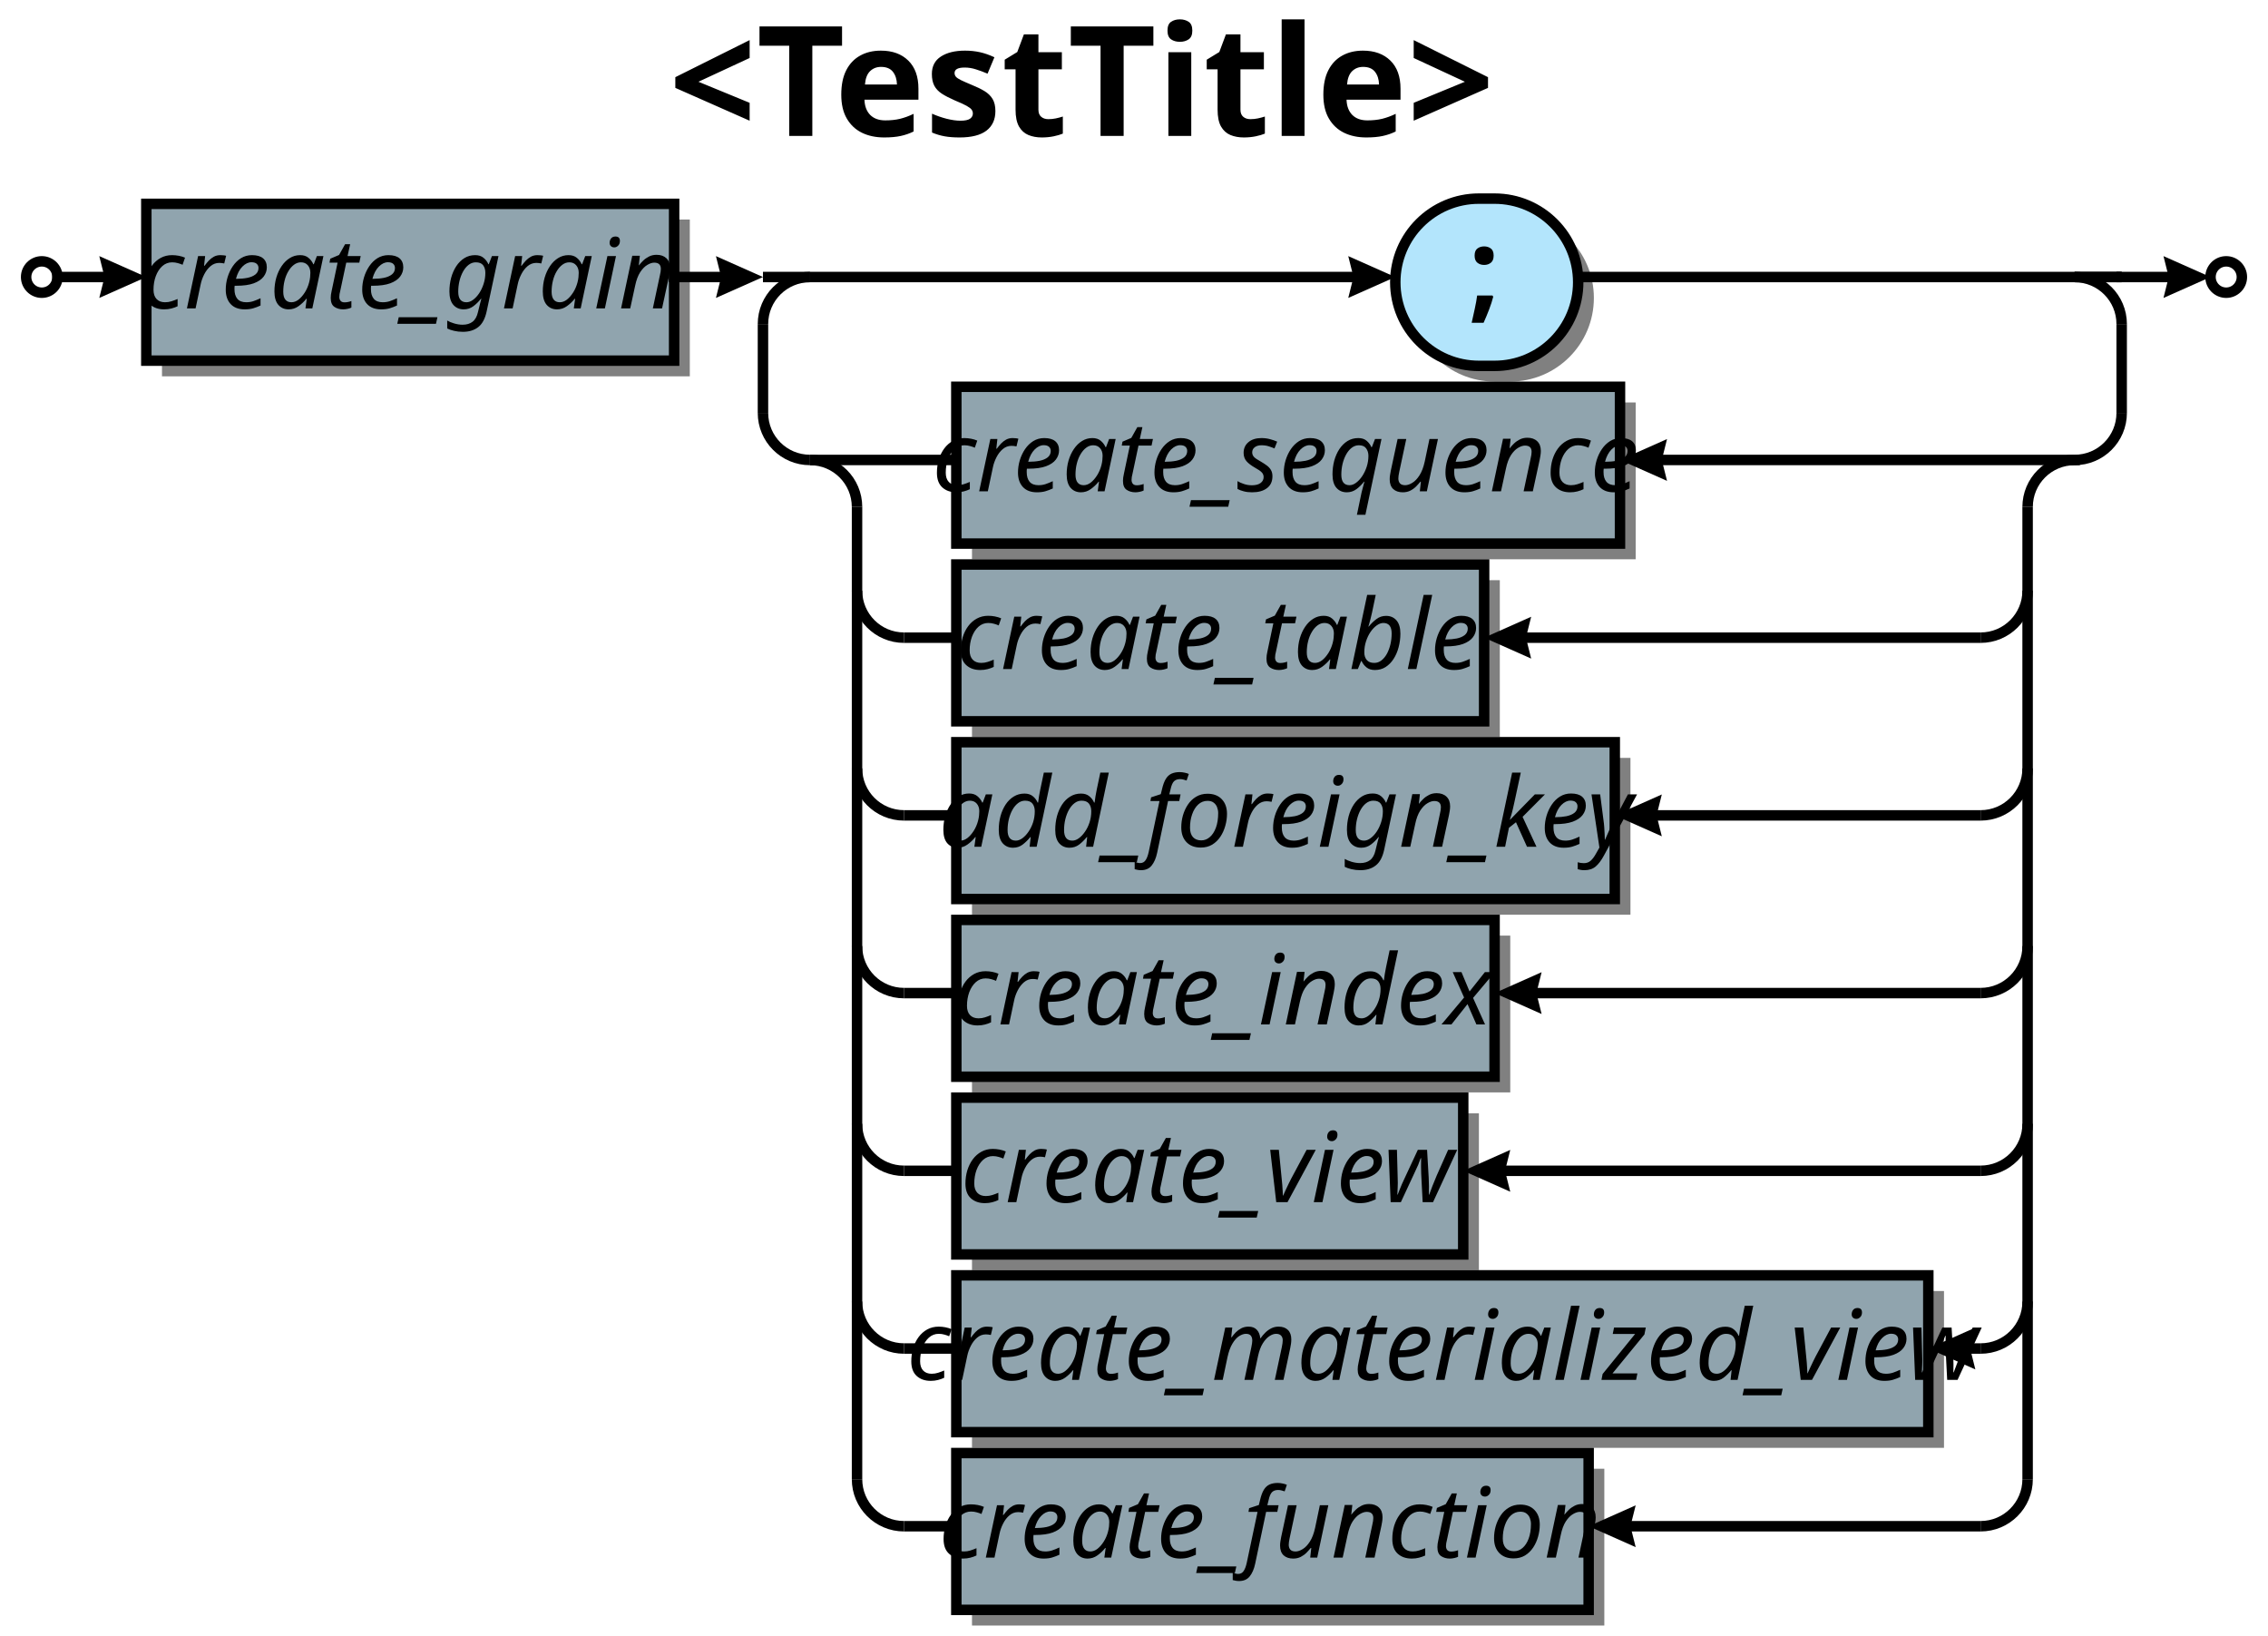
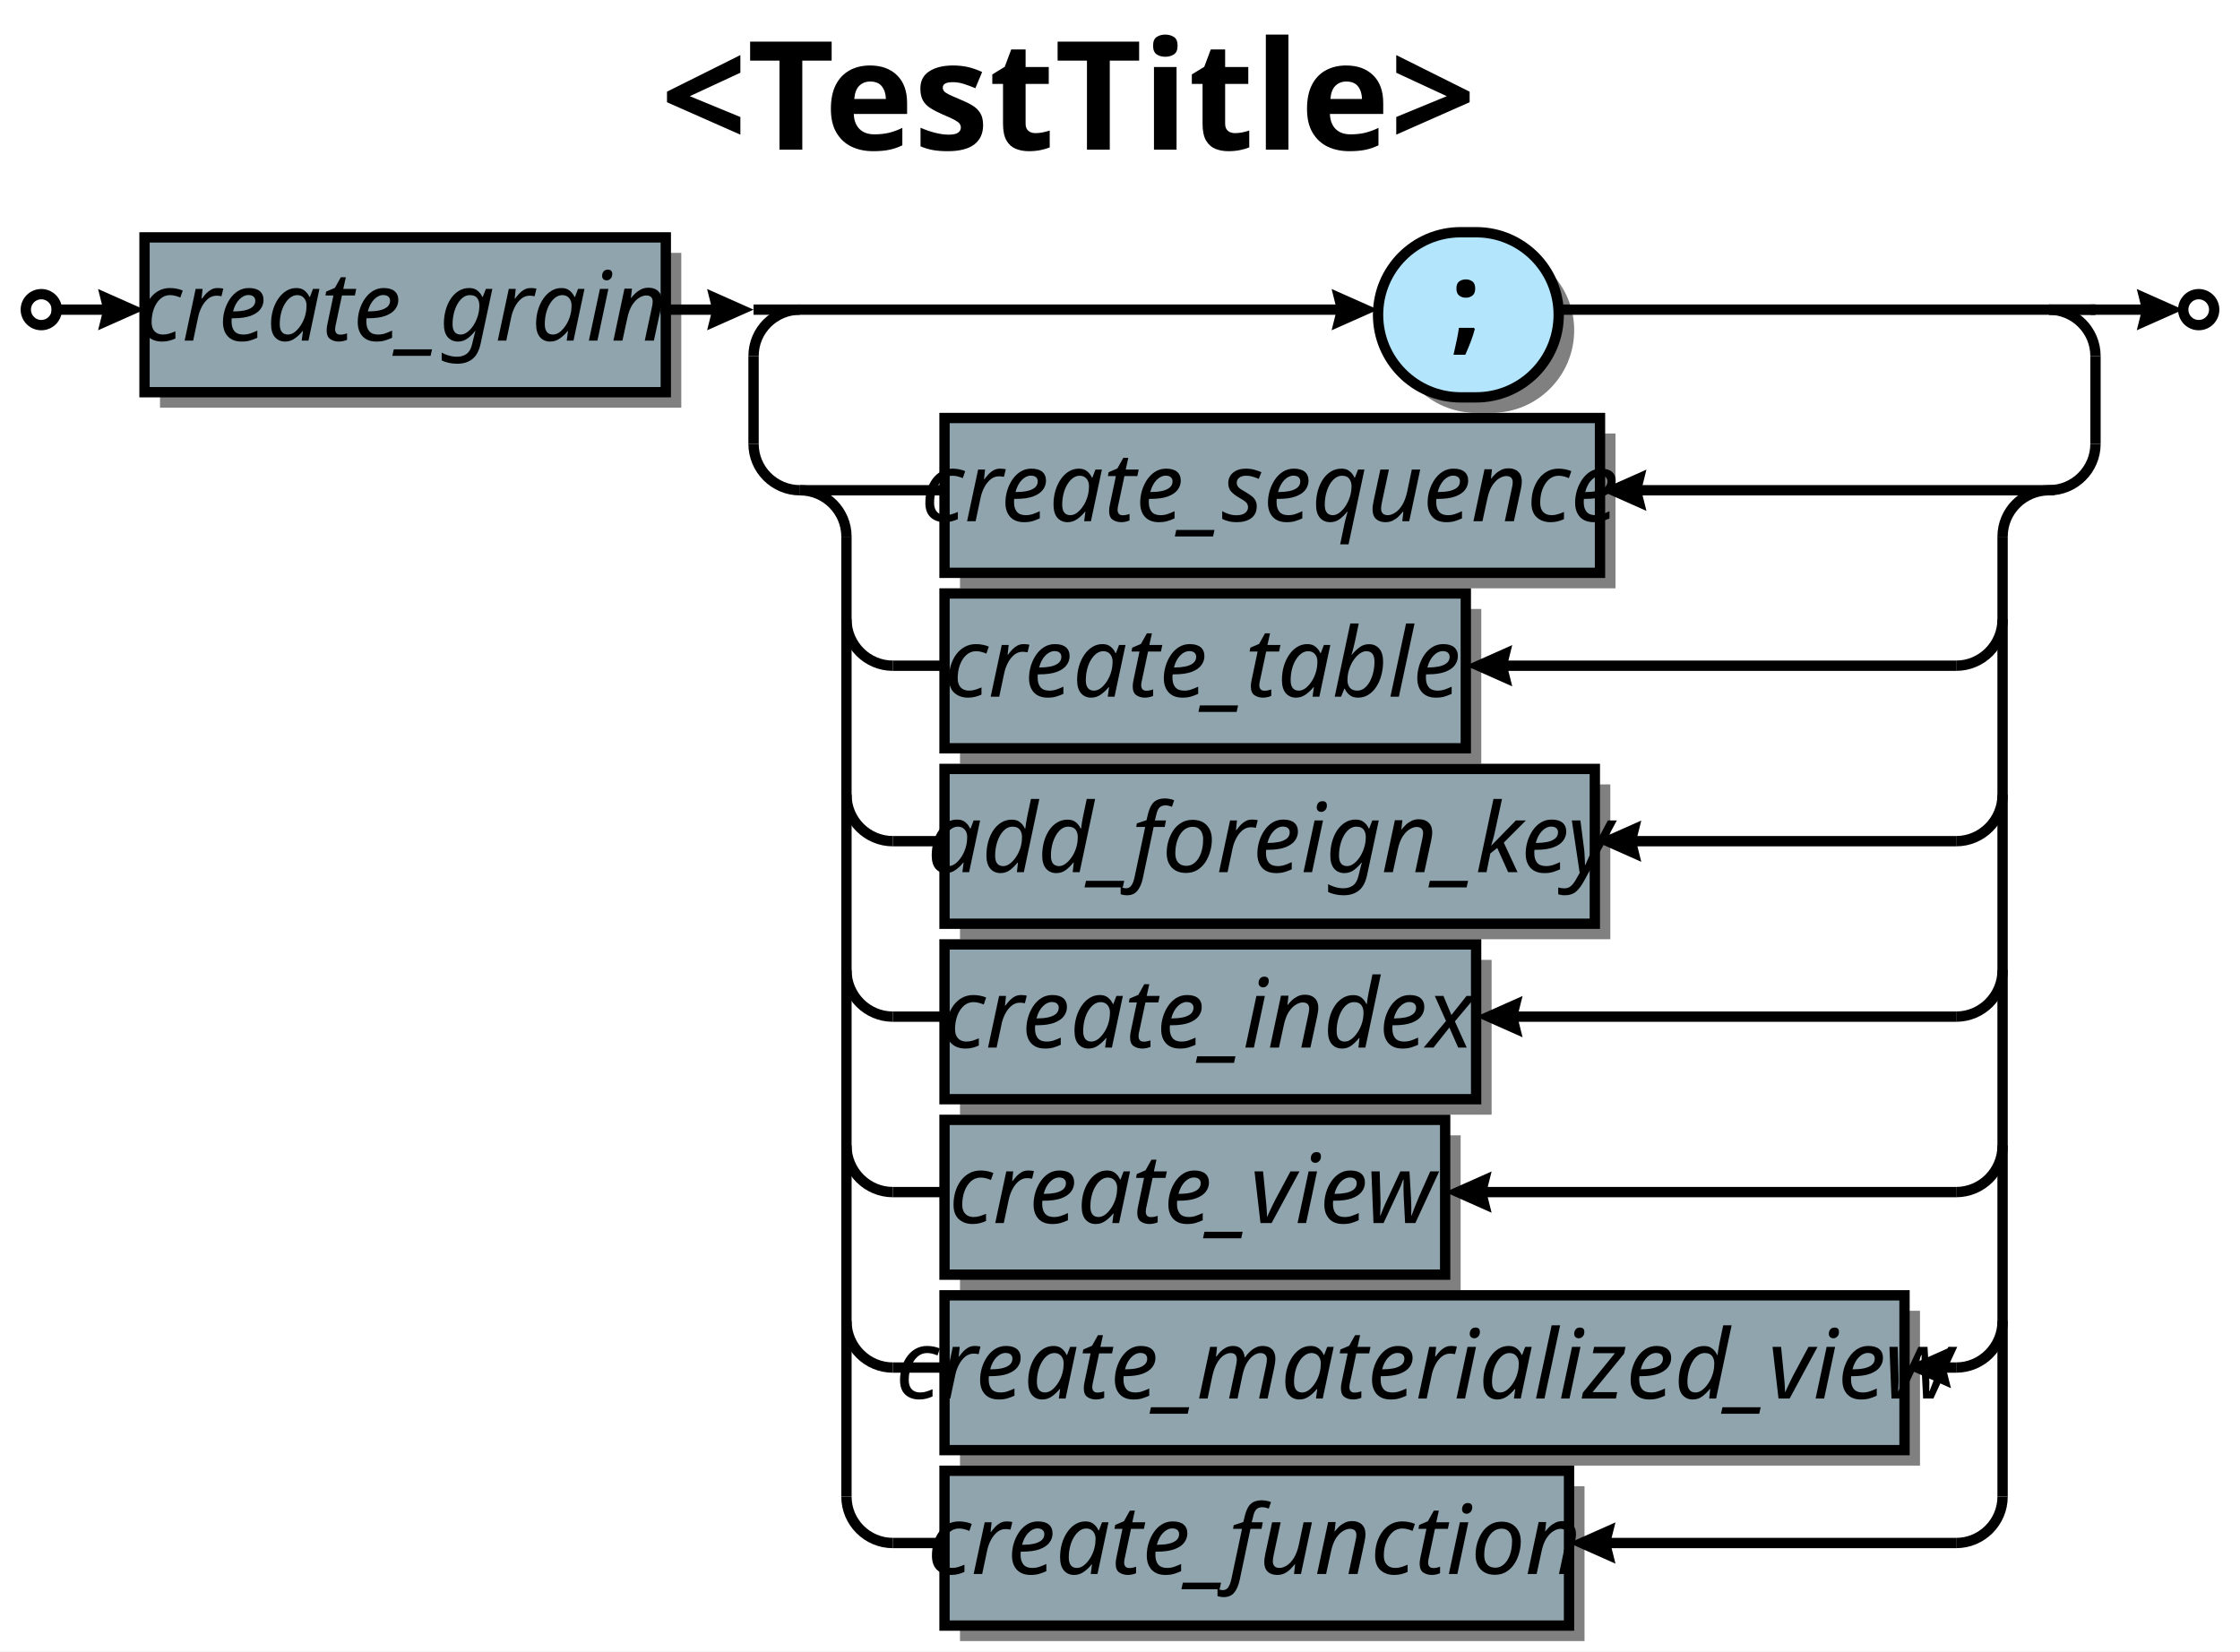
- <svg xmlns="http://www.w3.org/2000/svg" xml:space="preserve" width="434" height="313" version="1.1">
+ <svg xmlns="http://www.w3.org/2000/svg" xml:space="preserve" width="434" height="320" version="1.1">
  <style type="text/css">

.title_font {fill:#000000; text-anchor:middle;
font-family:PT Sans Bold; font-size:22pt; font-weight:bold; font-style:normal; }
.token_font {fill:#000000; text-anchor:middle;
font-family:PT Sans Bold; font-size:16pt; font-weight:bold; font-style:normal; }
.box_font {fill:#000000; text-anchor:middle;
font-family:PT Sans Italic; font-size:14pt; font-weight:normal; font-style:italic; }
.bubble_font {fill:#000000; text-anchor:middle;
font-family:PT Sans Bold; font-size:14pt; font-weight:bold; font-style:normal; }
.hex_font {fill:#000000; text-anchor:middle;
font-family:PT Sans Bold; font-size:14pt; font-weight:bold; font-style:normal; }
.label {fill: #000; text-anchor:middle; font-size:16pt; font-weight:bold; font-family:Sans;}
.link {fill: #0D47A1;}
.link:hover {fill: #0D47A1; text-decoration:underline;}
.link:visited {fill: #4A148C;}

</style>
  <defs>
    <marker id="arrow" markerWidth="5" markerHeight="4" refX="2.5" refY="2" orient="auto" markerUnits="strokeWidth">
      <path d="M0,0 L0.5,2 L0,4 L4.5,2 z" fill="#000000" />
    </marker>
  </defs>
  <rect width="100%" height="100%" fill="white" />
-   <circle cx="8" cy="53" r="3" stroke="#000000" stroke-width="2" fill="#ffffff" />
-   <rect x="31" y="42" width="101" height="30" fill="#000000" fill-opacity="0.498" />
-   <rect x="28" y="39" width="101" height="30" stroke="#000000" stroke-width="2" fill="#90a4ae" fill-opacity="1.0" />
-   <text class="box_font" x="78" y="59">create_grain</text>
-   <path d="M286,73 A16,16 0 0,1 286,41 H289 A16,16 0 0,1 289,73 z" fill="#000000" fill-opacity="0.498" />
-   <path d="M283,70 A16,16 0 0,1 283,38 H286 A16,16 0 0,1 286,70 z" stroke="#000000" stroke-width="2" fill="#b3e5fc" fill-opacity="1.0" />
-   <text class="token_font" x="284" y="59">;</text>
-   <rect x="186" y="77" width="127" height="30" fill="#000000" fill-opacity="0.498" />
-   <rect x="183" y="74" width="127" height="30" stroke="#000000" stroke-width="2" fill="#90a4ae" fill-opacity="1.0" />
-   <text class="box_font" x="246" y="94">create_sequence</text>
-   <rect x="186" y="111" width="101" height="30" fill="#000000" fill-opacity="0.498" />
-   <rect x="183" y="108" width="101" height="30" stroke="#000000" stroke-width="2" fill="#90a4ae" fill-opacity="1.0" />
-   <text class="box_font" x="233" y="128">create_table</text>
-   <rect x="186" y="145" width="126" height="30" fill="#000000" fill-opacity="0.498" />
-   <rect x="183" y="142" width="126" height="30" stroke="#000000" stroke-width="2" fill="#90a4ae" fill-opacity="1.0" />
-   <text class="box_font" x="246" y="162">add_foreign_key</text>
-   <rect x="186" y="179" width="103" height="30" fill="#000000" fill-opacity="0.498" />
-   <rect x="183" y="176" width="103" height="30" stroke="#000000" stroke-width="2" fill="#90a4ae" fill-opacity="1.0" />
-   <text class="box_font" x="234" y="196">create_index</text>
-   <rect x="186" y="213" width="97" height="30" fill="#000000" fill-opacity="0.498" />
-   <rect x="183" y="210" width="97" height="30" stroke="#000000" stroke-width="2" fill="#90a4ae" fill-opacity="1.0" />
-   <text class="box_font" x="231" y="230">create_view</text>
-   <rect x="186" y="247" width="186" height="30" fill="#000000" fill-opacity="0.498" />
-   <rect x="183" y="244" width="186" height="30" stroke="#000000" stroke-width="2" fill="#90a4ae" fill-opacity="1.0" />
-   <text class="box_font" x="276" y="264">create_materialized_view</text>
-   <rect x="186" y="281" width="121" height="30" fill="#000000" fill-opacity="0.498" />
-   <rect x="183" y="278" width="121" height="30" stroke="#000000" stroke-width="2" fill="#90a4ae" fill-opacity="1.0" />
-   <text class="box_font" x="243" y="298">create_function</text>
-   <line x1="155" y1="88" x2="183" y2="88" stroke="#000000" stroke-width="2" />
-   <line x1="398" y1="88" x2="314" y2="88" stroke="#000000" stroke-width="2" marker-end="url(#arrow)" />
-   <path d="M164,97 A9,9 0 0,0 155,88" stroke="#000000" stroke-width="2" fill="none" />
-   <line x1="173" y1="122" x2="183" y2="122" stroke="#000000" stroke-width="2" />
-   <line x1="379" y1="122" x2="288" y2="122" stroke="#000000" stroke-width="2" marker-end="url(#arrow)" />
-   <path d="M164,113 A9,9 0 0,0 173,122" stroke="#000000" stroke-width="2" fill="none" />
-   <path d="M379,122 A9,9 0 0,0 388,113" stroke="#000000" stroke-width="2" fill="none" />
-   <line x1="173" y1="156" x2="183" y2="156" stroke="#000000" stroke-width="2" />
-   <line x1="379" y1="156" x2="313" y2="156" stroke="#000000" stroke-width="2" marker-end="url(#arrow)" />
-   <path d="M164,147 A9,9 0 0,0 173,156" stroke="#000000" stroke-width="2" fill="none" />
-   <path d="M379,156 A9,9 0 0,0 388,147" stroke="#000000" stroke-width="2" fill="none" />
-   <line x1="173" y1="190" x2="183" y2="190" stroke="#000000" stroke-width="2" />
-   <line x1="379" y1="190" x2="290" y2="190" stroke="#000000" stroke-width="2" marker-end="url(#arrow)" />
-   <path d="M164,181 A9,9 0 0,0 173,190" stroke="#000000" stroke-width="2" fill="none" />
-   <path d="M379,190 A9,9 0 0,0 388,181" stroke="#000000" stroke-width="2" fill="none" />
-   <line x1="173" y1="224" x2="183" y2="224" stroke="#000000" stroke-width="2" />
-   <line x1="379" y1="224" x2="284" y2="224" stroke="#000000" stroke-width="2" marker-end="url(#arrow)" />
-   <path d="M164,215 A9,9 0 0,0 173,224" stroke="#000000" stroke-width="2" fill="none" />
-   <path d="M379,224 A9,9 0 0,0 388,215" stroke="#000000" stroke-width="2" fill="none" />
-   <line x1="173" y1="258" x2="183" y2="258" stroke="#000000" stroke-width="2" />
-   <line x1="379" y1="258" x2="373" y2="258" stroke="#000000" stroke-width="2" marker-end="url(#arrow)" />
-   <path d="M164,249 A9,9 0 0,0 173,258" stroke="#000000" stroke-width="2" fill="none" />
-   <path d="M379,258 A9,9 0 0,0 388,249" stroke="#000000" stroke-width="2" fill="none" />
-   <line x1="173" y1="292" x2="183" y2="292" stroke="#000000" stroke-width="2" />
-   <line x1="379" y1="292" x2="308" y2="292" stroke="#000000" stroke-width="2" marker-end="url(#arrow)" />
-   <path d="M164,283 A9,9 0 0,0 173,292" stroke="#000000" stroke-width="2" fill="none" />
-   <path d="M379,292 A9,9 0 0,0 388,283" stroke="#000000" stroke-width="2" fill="none" />
-   <path d="M397,88 A9,9 0 0,0 388,97" stroke="#000000" stroke-width="2" fill="none" />
-   <line x1="164" y1="283" x2="164" y2="97" stroke="#000000" stroke-width="2" />
-   <line x1="388" y1="283" x2="388" y2="97" stroke="#000000" stroke-width="2" />
-   <line x1="155" y1="53" x2="263" y2="53" stroke="#000000" stroke-width="2" marker-end="url(#arrow)" />
-   <line x1="302" y1="53" x2="406" y2="53" stroke="#000000" stroke-width="2" />
-   <line x1="146" y1="53" x2="155" y2="53" stroke="#000000" stroke-width="2" />
-   <path d="M155,53 A9,9 0 0,0 146,62" stroke="#000000" stroke-width="2" fill="none" />
-   <line x1="146" y1="62" x2="146" y2="79" stroke="#000000" stroke-width="2" />
-   <path d="M146,79 A9,9 0 0,0 155,88" stroke="#000000" stroke-width="2" fill="none" />
-   <path d="M406,62 A9,9 0 0,0 397,53" stroke="#000000" stroke-width="2" fill="none" />
-   <line x1="406" y1="62" x2="406" y2="79" stroke="#000000" stroke-width="2" />
-   <path d="M397,88 A9,9 0 0,0 406,79" stroke="#000000" stroke-width="2" fill="none" />
-   <line x1="397" y1="53" x2="406" y2="53" stroke="#000000" stroke-width="2" />
-   <line x1="128" y1="53" x2="142" y2="53" stroke="#000000" stroke-width="2" marker-end="url(#arrow)" />
-   <line x1="10" y1="53" x2="24" y2="53" stroke="#000000" stroke-width="2" marker-end="url(#arrow)" />
-   <circle cx="426" cy="53" r="3" stroke="#000000" stroke-width="2" fill="#ffffff" />
-   <line x1="405" y1="53" x2="419" y2="53" stroke="#000000" stroke-width="2" marker-end="url(#arrow)" />
-   <text class="title_font" x="207" y="26">&lt;TestTitle&gt;</text>
+   <circle cx="8" cy="60" r="3" stroke="#000000" stroke-width="2" fill="#ffffff" />
+   <rect x="31" y="49" width="101" height="30" fill="#000000" fill-opacity="0.498" />
+   <rect x="28" y="46" width="101" height="30" stroke="#000000" stroke-width="2" fill="#90a4ae" fill-opacity="1.0" />
+   <text class="box_font" x="78" y="66">create_grain</text>
+   <path d="M286,80 A16,16 0 0,1 286,48 H289 A16,16 0 0,1 289,80 z" fill="#000000" fill-opacity="0.498" />
+   <path d="M283,77 A16,16 0 0,1 283,45 H286 A16,16 0 0,1 286,77 z" stroke="#000000" stroke-width="2" fill="#b3e5fc" fill-opacity="1.0" />
+   <text class="token_font" x="284" y="66">;</text>
+   <rect x="186" y="84" width="127" height="30" fill="#000000" fill-opacity="0.498" />
+   <rect x="183" y="81" width="127" height="30" stroke="#000000" stroke-width="2" fill="#90a4ae" fill-opacity="1.0" />
+   <text class="box_font" x="246" y="101">create_sequence</text>
+   <rect x="186" y="118" width="101" height="30" fill="#000000" fill-opacity="0.498" />
+   <rect x="183" y="115" width="101" height="30" stroke="#000000" stroke-width="2" fill="#90a4ae" fill-opacity="1.0" />
+   <text class="box_font" x="233" y="135">create_table</text>
+   <rect x="186" y="152" width="126" height="30" fill="#000000" fill-opacity="0.498" />
+   <rect x="183" y="149" width="126" height="30" stroke="#000000" stroke-width="2" fill="#90a4ae" fill-opacity="1.0" />
+   <text class="box_font" x="246" y="169">add_foreign_key</text>
+   <rect x="186" y="186" width="103" height="30" fill="#000000" fill-opacity="0.498" />
+   <rect x="183" y="183" width="103" height="30" stroke="#000000" stroke-width="2" fill="#90a4ae" fill-opacity="1.0" />
+   <text class="box_font" x="234" y="203">create_index</text>
+   <rect x="186" y="220" width="97" height="30" fill="#000000" fill-opacity="0.498" />
+   <rect x="183" y="217" width="97" height="30" stroke="#000000" stroke-width="2" fill="#90a4ae" fill-opacity="1.0" />
+   <text class="box_font" x="231" y="237">create_view</text>
+   <rect x="186" y="254" width="186" height="30" fill="#000000" fill-opacity="0.498" />
+   <rect x="183" y="251" width="186" height="30" stroke="#000000" stroke-width="2" fill="#90a4ae" fill-opacity="1.0" />
+   <text class="box_font" x="276" y="271">create_materialized_view</text>
+   <rect x="186" y="288" width="121" height="30" fill="#000000" fill-opacity="0.498" />
+   <rect x="183" y="285" width="121" height="30" stroke="#000000" stroke-width="2" fill="#90a4ae" fill-opacity="1.0" />
+   <text class="box_font" x="243" y="305">create_function</text>
+   <line x1="155" y1="95" x2="183" y2="95" stroke="#000000" stroke-width="2" />
+   <line x1="398" y1="95" x2="314" y2="95" stroke="#000000" stroke-width="2" marker-end="url(#arrow)" />
+   <path d="M164,104 A9,9 0 0,0 155,95" stroke="#000000" stroke-width="2" fill="none" />
+   <line x1="173" y1="129" x2="183" y2="129" stroke="#000000" stroke-width="2" />
+   <line x1="379" y1="129" x2="288" y2="129" stroke="#000000" stroke-width="2" marker-end="url(#arrow)" />
+   <path d="M164,120 A9,9 0 0,0 173,129" stroke="#000000" stroke-width="2" fill="none" />
+   <path d="M379,129 A9,9 0 0,0 388,120" stroke="#000000" stroke-width="2" fill="none" />
+   <line x1="173" y1="163" x2="183" y2="163" stroke="#000000" stroke-width="2" />
+   <line x1="379" y1="163" x2="313" y2="163" stroke="#000000" stroke-width="2" marker-end="url(#arrow)" />
+   <path d="M164,154 A9,9 0 0,0 173,163" stroke="#000000" stroke-width="2" fill="none" />
+   <path d="M379,163 A9,9 0 0,0 388,154" stroke="#000000" stroke-width="2" fill="none" />
+   <line x1="173" y1="197" x2="183" y2="197" stroke="#000000" stroke-width="2" />
+   <line x1="379" y1="197" x2="290" y2="197" stroke="#000000" stroke-width="2" marker-end="url(#arrow)" />
+   <path d="M164,188 A9,9 0 0,0 173,197" stroke="#000000" stroke-width="2" fill="none" />
+   <path d="M379,197 A9,9 0 0,0 388,188" stroke="#000000" stroke-width="2" fill="none" />
+   <line x1="173" y1="231" x2="183" y2="231" stroke="#000000" stroke-width="2" />
+   <line x1="379" y1="231" x2="284" y2="231" stroke="#000000" stroke-width="2" marker-end="url(#arrow)" />
+   <path d="M164,222 A9,9 0 0,0 173,231" stroke="#000000" stroke-width="2" fill="none" />
+   <path d="M379,231 A9,9 0 0,0 388,222" stroke="#000000" stroke-width="2" fill="none" />
+   <line x1="173" y1="265" x2="183" y2="265" stroke="#000000" stroke-width="2" />
+   <line x1="379" y1="265" x2="373" y2="265" stroke="#000000" stroke-width="2" marker-end="url(#arrow)" />
+   <path d="M164,256 A9,9 0 0,0 173,265" stroke="#000000" stroke-width="2" fill="none" />
+   <path d="M379,265 A9,9 0 0,0 388,256" stroke="#000000" stroke-width="2" fill="none" />
+   <line x1="173" y1="299" x2="183" y2="299" stroke="#000000" stroke-width="2" />
+   <line x1="379" y1="299" x2="308" y2="299" stroke="#000000" stroke-width="2" marker-end="url(#arrow)" />
+   <path d="M164,290 A9,9 0 0,0 173,299" stroke="#000000" stroke-width="2" fill="none" />
+   <path d="M379,299 A9,9 0 0,0 388,290" stroke="#000000" stroke-width="2" fill="none" />
+   <path d="M397,95 A9,9 0 0,0 388,104" stroke="#000000" stroke-width="2" fill="none" />
+   <line x1="164" y1="290" x2="164" y2="104" stroke="#000000" stroke-width="2" />
+   <line x1="388" y1="290" x2="388" y2="104" stroke="#000000" stroke-width="2" />
+   <line x1="155" y1="60" x2="263" y2="60" stroke="#000000" stroke-width="2" marker-end="url(#arrow)" />
+   <line x1="302" y1="60" x2="406" y2="60" stroke="#000000" stroke-width="2" />
+   <line x1="146" y1="60" x2="155" y2="60" stroke="#000000" stroke-width="2" />
+   <path d="M155,60 A9,9 0 0,0 146,69" stroke="#000000" stroke-width="2" fill="none" />
+   <line x1="146" y1="69" x2="146" y2="86" stroke="#000000" stroke-width="2" />
+   <path d="M146,86 A9,9 0 0,0 155,95" stroke="#000000" stroke-width="2" fill="none" />
+   <path d="M406,69 A9,9 0 0,0 397,60" stroke="#000000" stroke-width="2" fill="none" />
+   <line x1="406" y1="69" x2="406" y2="86" stroke="#000000" stroke-width="2" />
+   <path d="M397,95 A9,9 0 0,0 406,86" stroke="#000000" stroke-width="2" fill="none" />
+   <line x1="397" y1="60" x2="406" y2="60" stroke="#000000" stroke-width="2" />
+   <line x1="128" y1="60" x2="142" y2="60" stroke="#000000" stroke-width="2" marker-end="url(#arrow)" />
+   <line x1="10" y1="60" x2="24" y2="60" stroke="#000000" stroke-width="2" marker-end="url(#arrow)" />
+   <circle cx="426" cy="60" r="3" stroke="#000000" stroke-width="2" fill="#ffffff" />
+   <line x1="405" y1="60" x2="419" y2="60" stroke="#000000" stroke-width="2" marker-end="url(#arrow)" />
+   <text class="title_font" x="207" y="29">&lt;TestTitle&gt;</text>
</svg>
